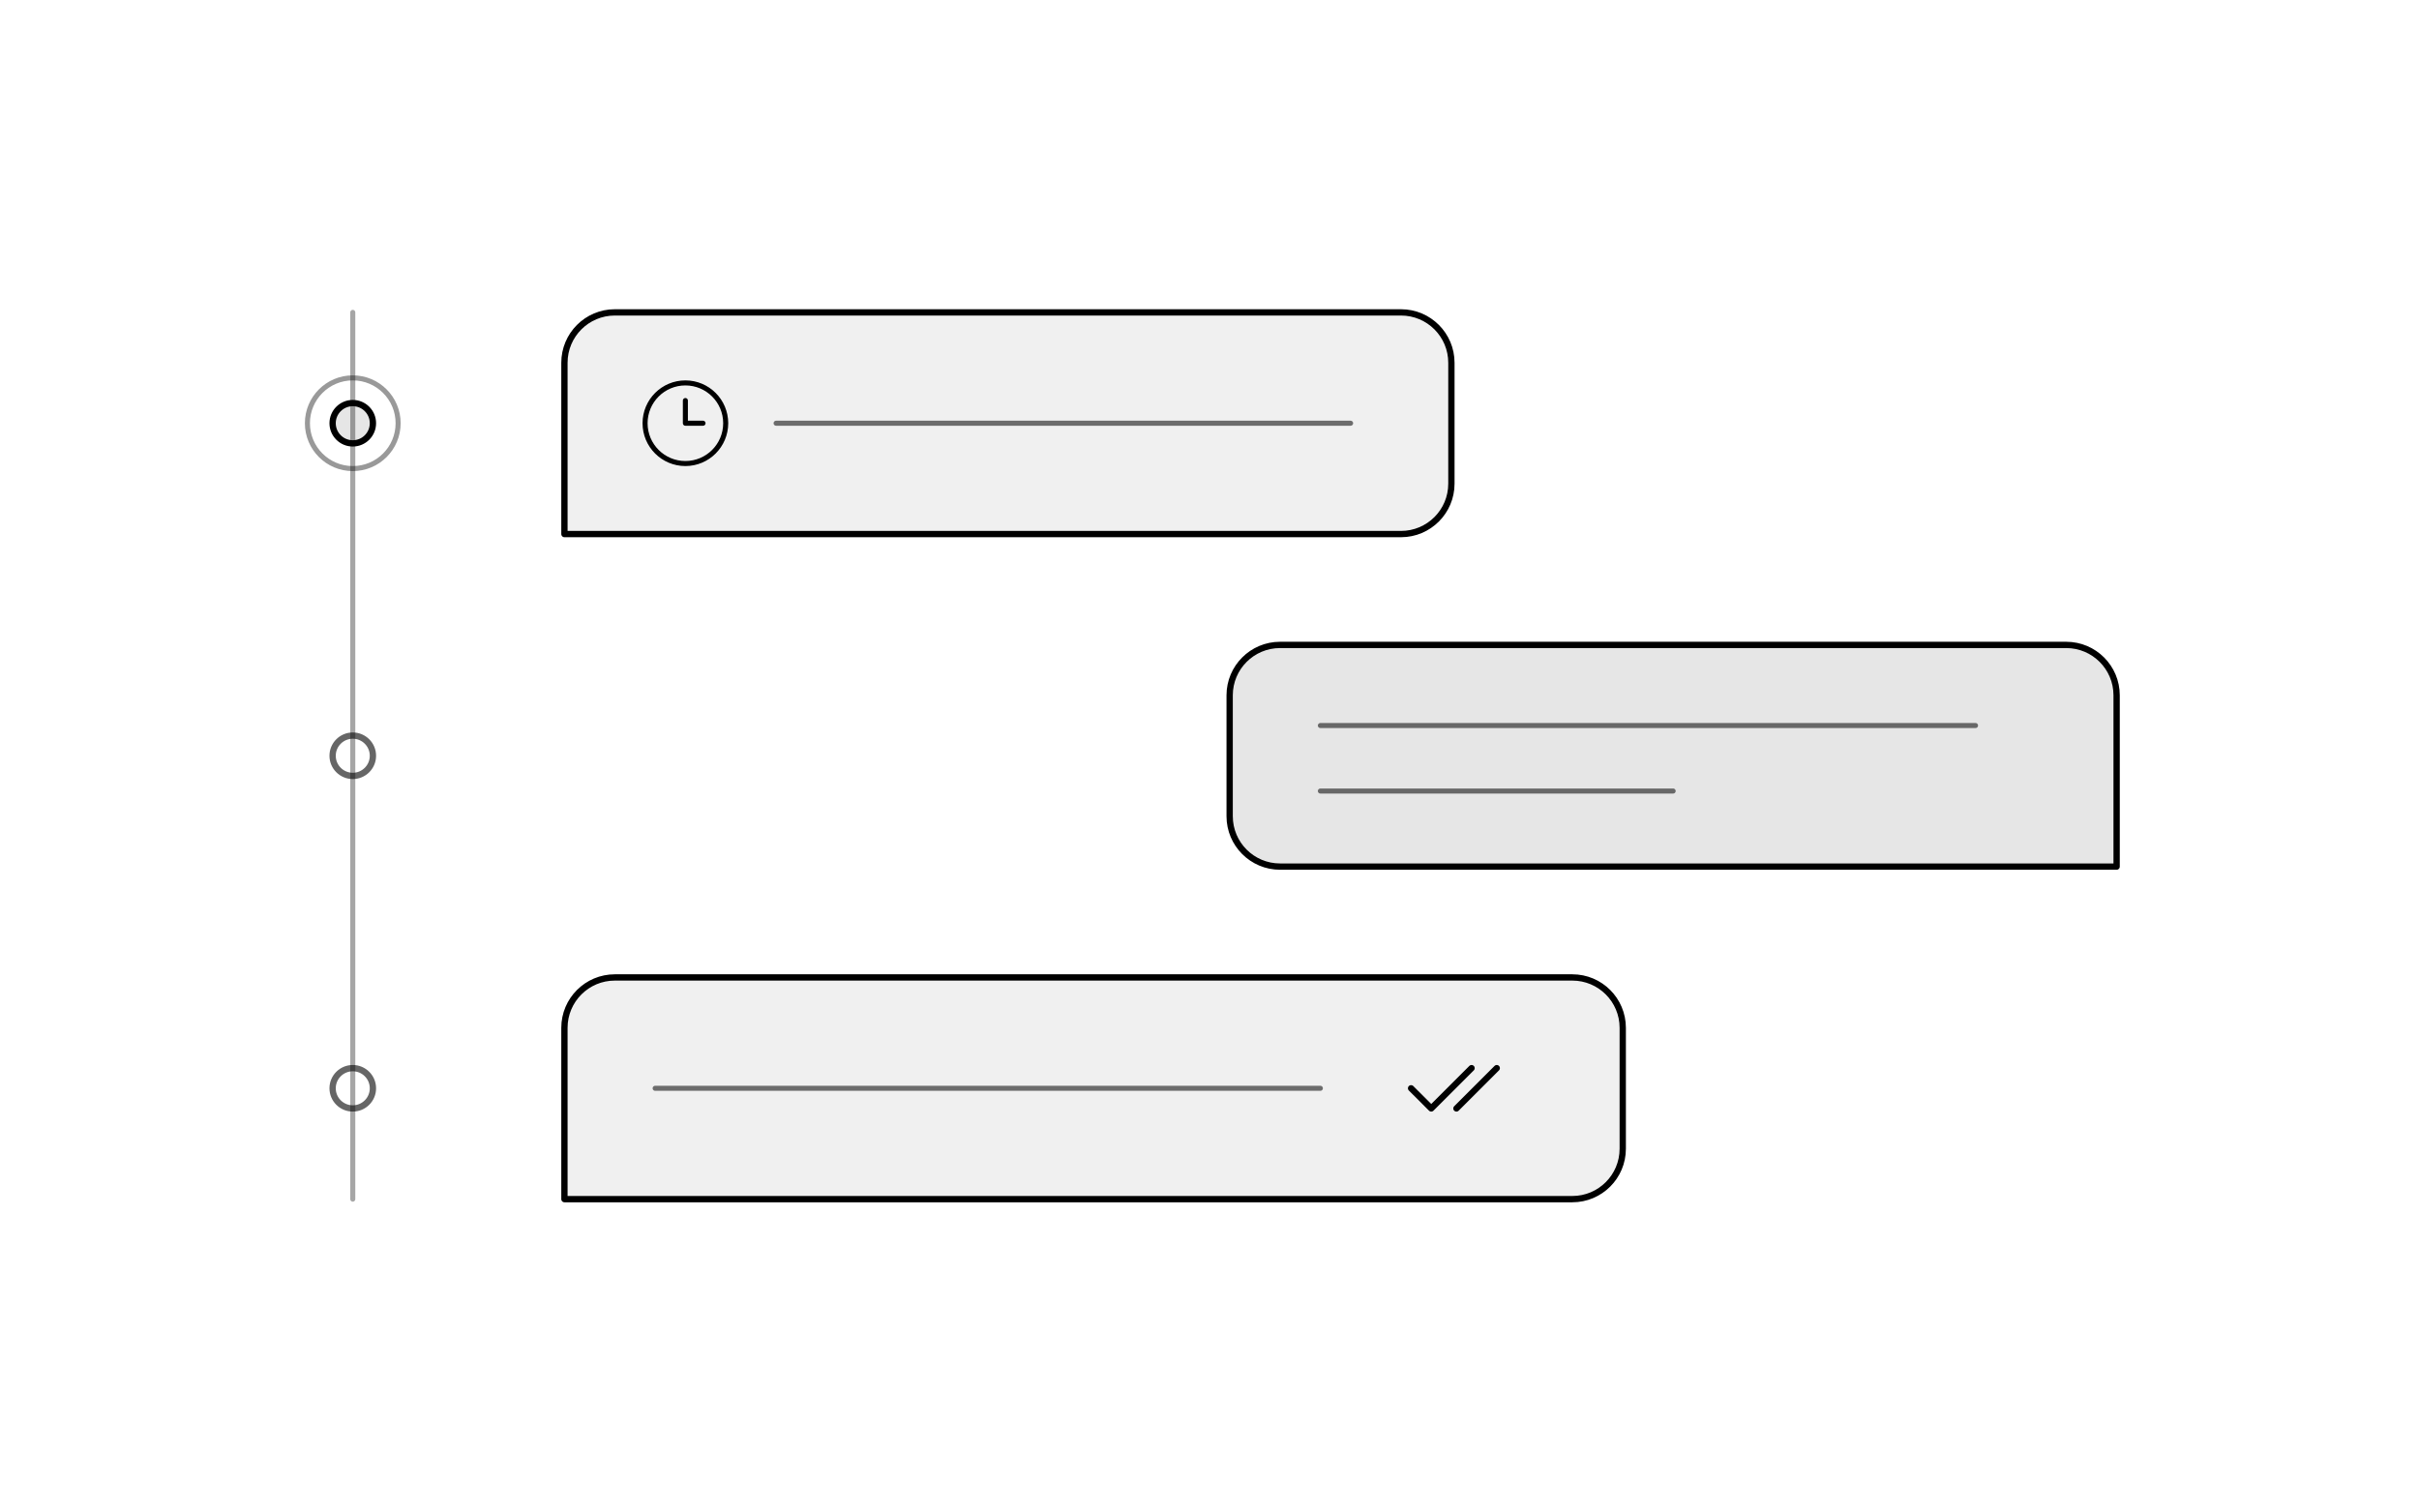
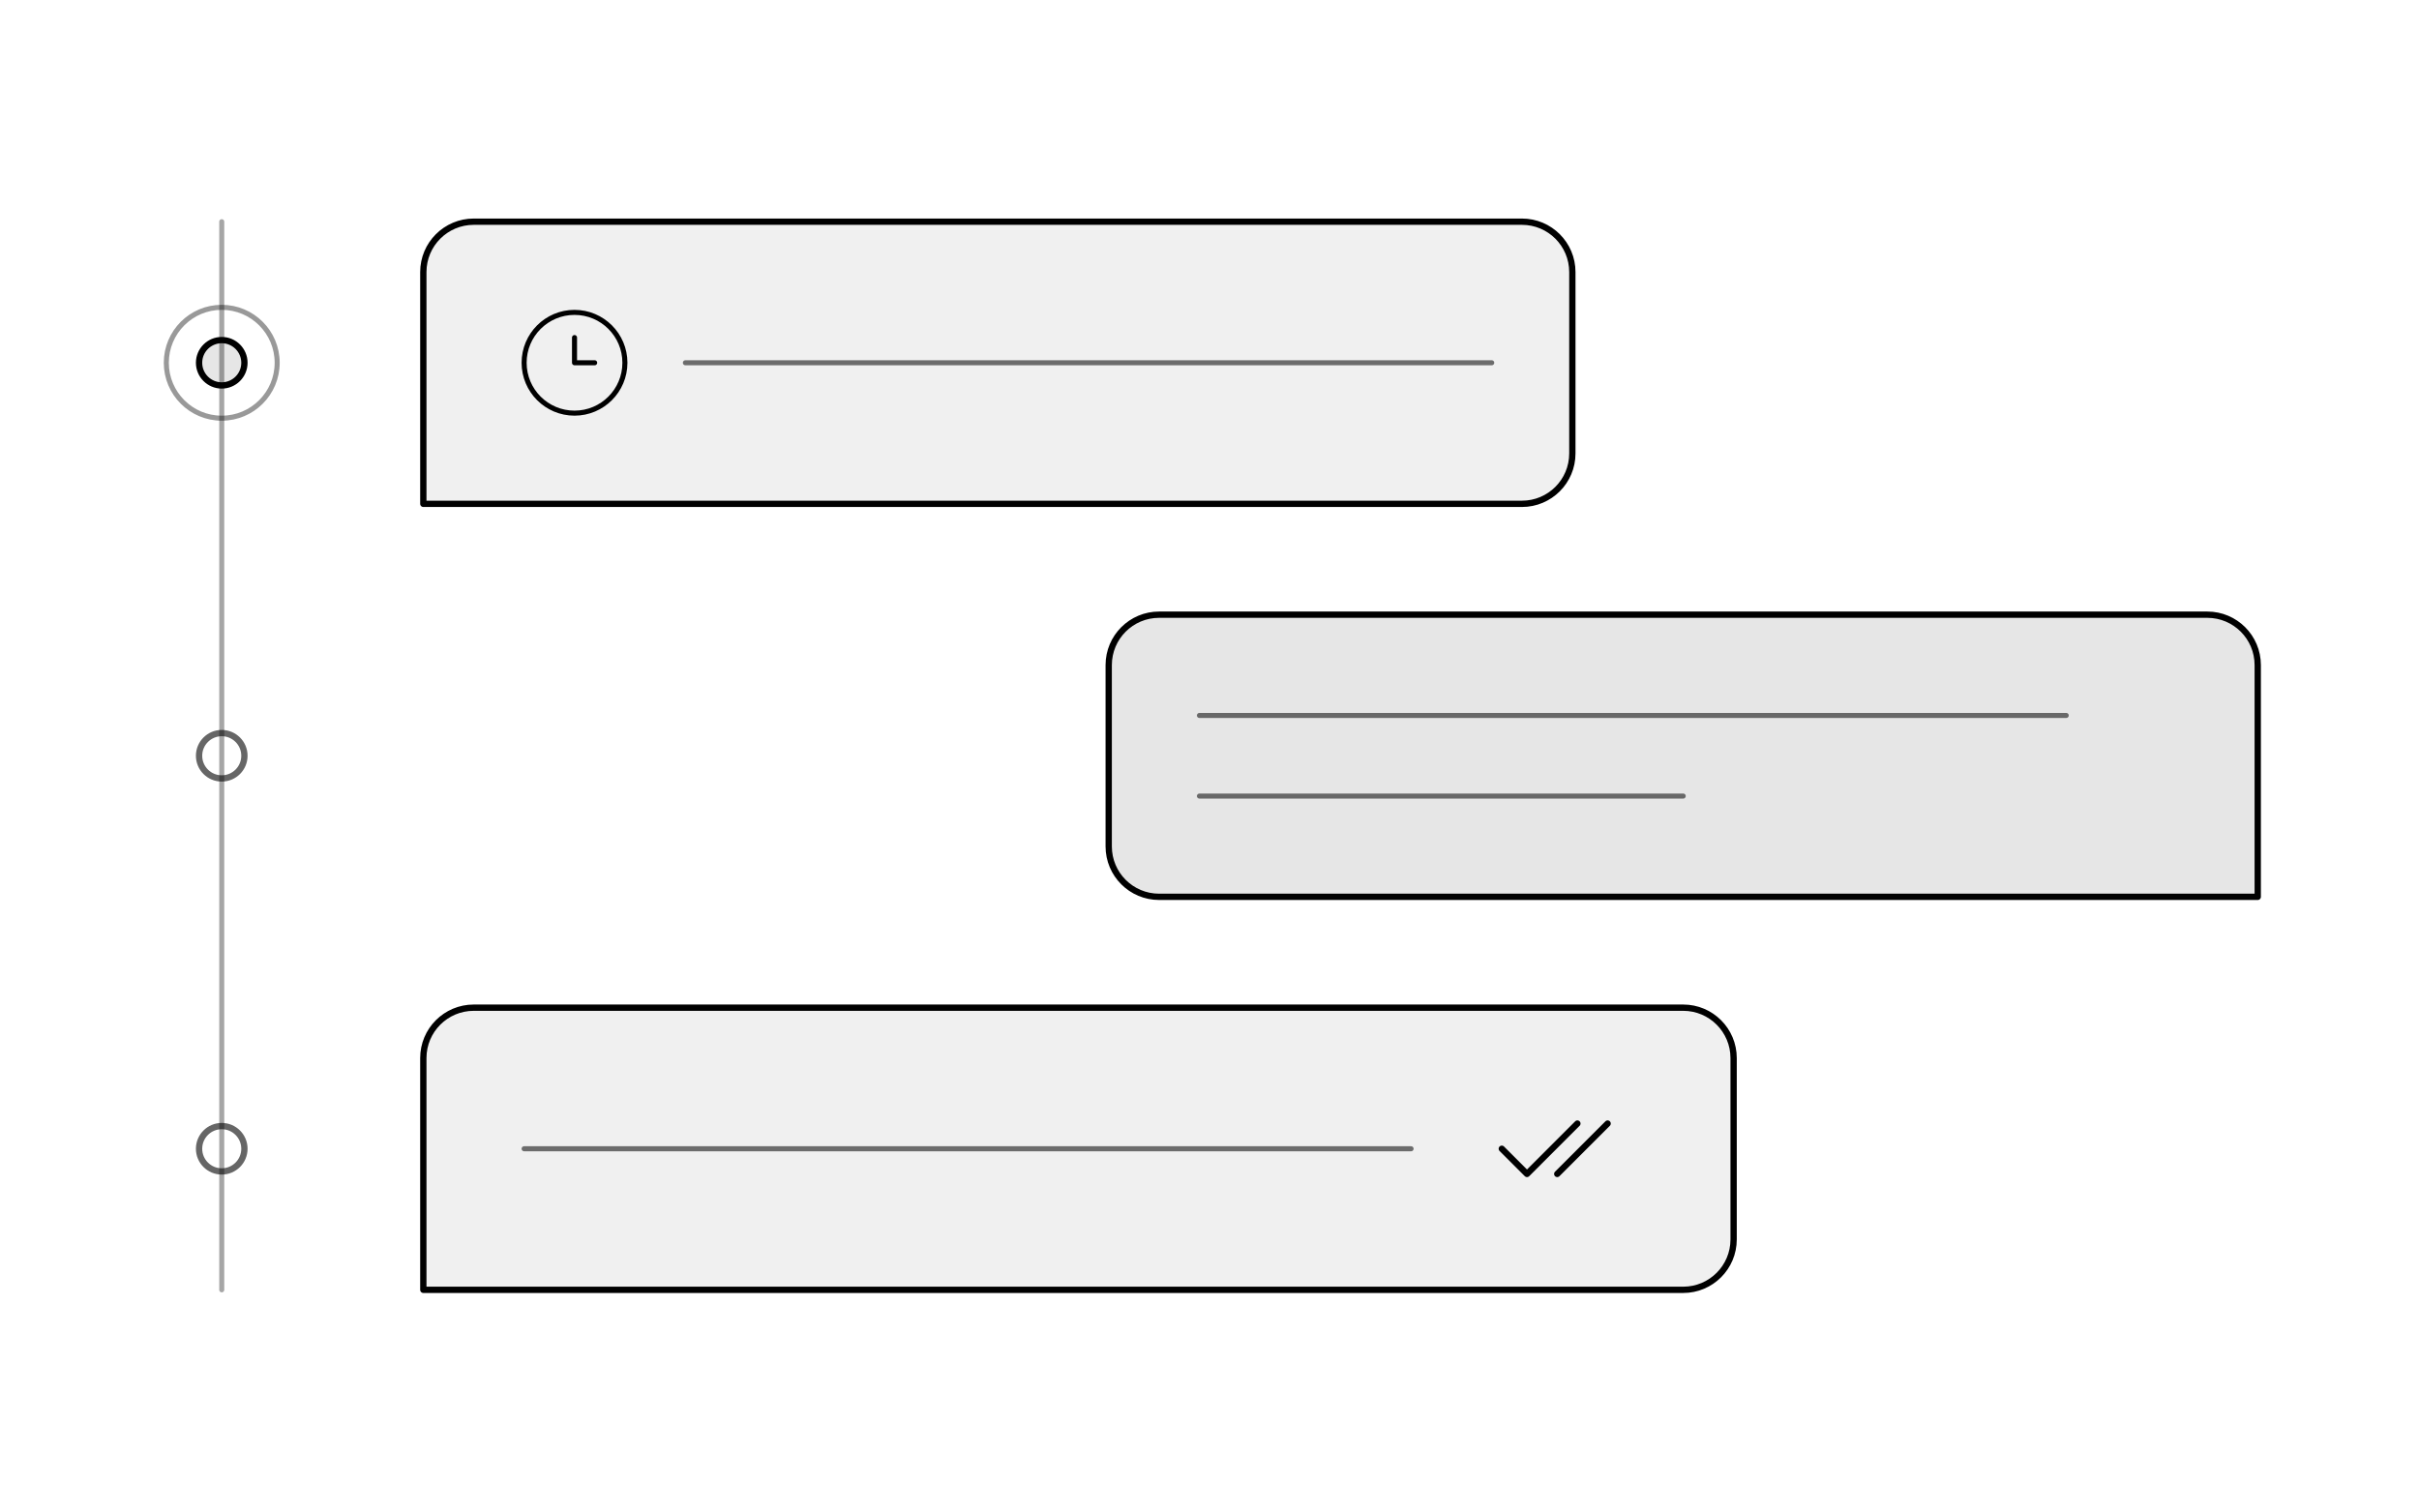
<svg xmlns="http://www.w3.org/2000/svg" viewBox="0 0 480 300" fill="none" stroke="currentColor" stroke-width="1.25" stroke-linecap="round" stroke-linejoin="round">
  <g class="atend-trilho">
-     <path d="M70 62v176" stroke-width="1" stroke-opacity=".35" />
-     <circle cx="70" cy="84" r="9" stroke-width="1" stroke-opacity=".4" />
-     <circle cx="70" cy="84" r="4" fill="currentColor" fill-opacity=".1" />
-     <circle cx="70" cy="150" r="4" stroke-opacity=".6" />
-     <circle cx="70" cy="216" r="4" stroke-opacity=".6" />
+     <path d="M44 44v212" stroke-width="1" stroke-opacity=".35" />
+     <g class="acento">
+       <circle cx="44" cy="72" r="11" stroke-width="1" stroke-opacity=".4" />
+       <circle cx="44" cy="72" r="4.5" fill="currentColor" fill-opacity=".1" />
+     </g>
+     <circle cx="44" cy="150" r="4.5" stroke-opacity=".6" />
+     <circle cx="44" cy="228" r="4.5" stroke-opacity=".6" />
  </g>
  <g class="atend-balao-1">
-     <path d="M122 62h156a10 10 0 0 1 10 10v24a10 10 0 0 1-10 10H112V72a10 10 0 0 1 10-10z" fill="currentColor" fill-opacity=".06" />
-     <circle cx="136" cy="84" r="8" stroke-width="1" />
-     <path d="M136 79.5V84h3.5" stroke-width="1" />
-     <path d="M154 84h114" stroke-width="1" stroke-opacity=".55" />
+     <path d="M94 44h208a10 10 0 0 1 10 10v36a10 10 0 0 1-10 10H84V54a10 10 0 0 1 10-10z" fill="currentColor" fill-opacity=".06" />
+     <circle cx="114" cy="72" r="10" stroke-width="1" />
+     <path d="M114 67v5h4" stroke-width="1" />
+     <path d="M136 72h160" stroke-width="1" stroke-opacity=".55" />
  </g>
  <g class="atend-balao-2">
-     <path d="M254 128h156a10 10 0 0 1 10 10v34H254a10 10 0 0 1-10-10v-24a10 10 0 0 1 10-10z" fill="currentColor" fill-opacity=".1" />
-     <path d="M262 144h130M262 157h70" stroke-width="1" stroke-opacity=".55" />
+     <path d="M230 122h208a10 10 0 0 1 10 10v46H230a10 10 0 0 1-10-10v-36a10 10 0 0 1 10-10z" fill="currentColor" fill-opacity=".1" />
+     <path d="M238 142h172M238 158h96" stroke-width="1" stroke-opacity=".55" />
  </g>
  <g class="atend-balao-3">
-     <path d="M122 194h190a10 10 0 0 1 10 10v24a10 10 0 0 1-10 10H112v-34a10 10 0 0 1 10-10z" fill="currentColor" fill-opacity=".06" />
-     <path d="M130 216h132" stroke-width="1" stroke-opacity=".55" />
-     <path d="M280 216l4 4 8-8M289 220l8-8" />
+     <path d="M94 200h240a10 10 0 0 1 10 10v36a10 10 0 0 1-10 10H84v-46a10 10 0 0 1 10-10z" fill="currentColor" fill-opacity=".06" />
+     <path d="M104 228h176" stroke-width="1" stroke-opacity=".55" />
+     <path d="M298 228l5 5 10-10M309 233l10-10" />
  </g>
</svg>
